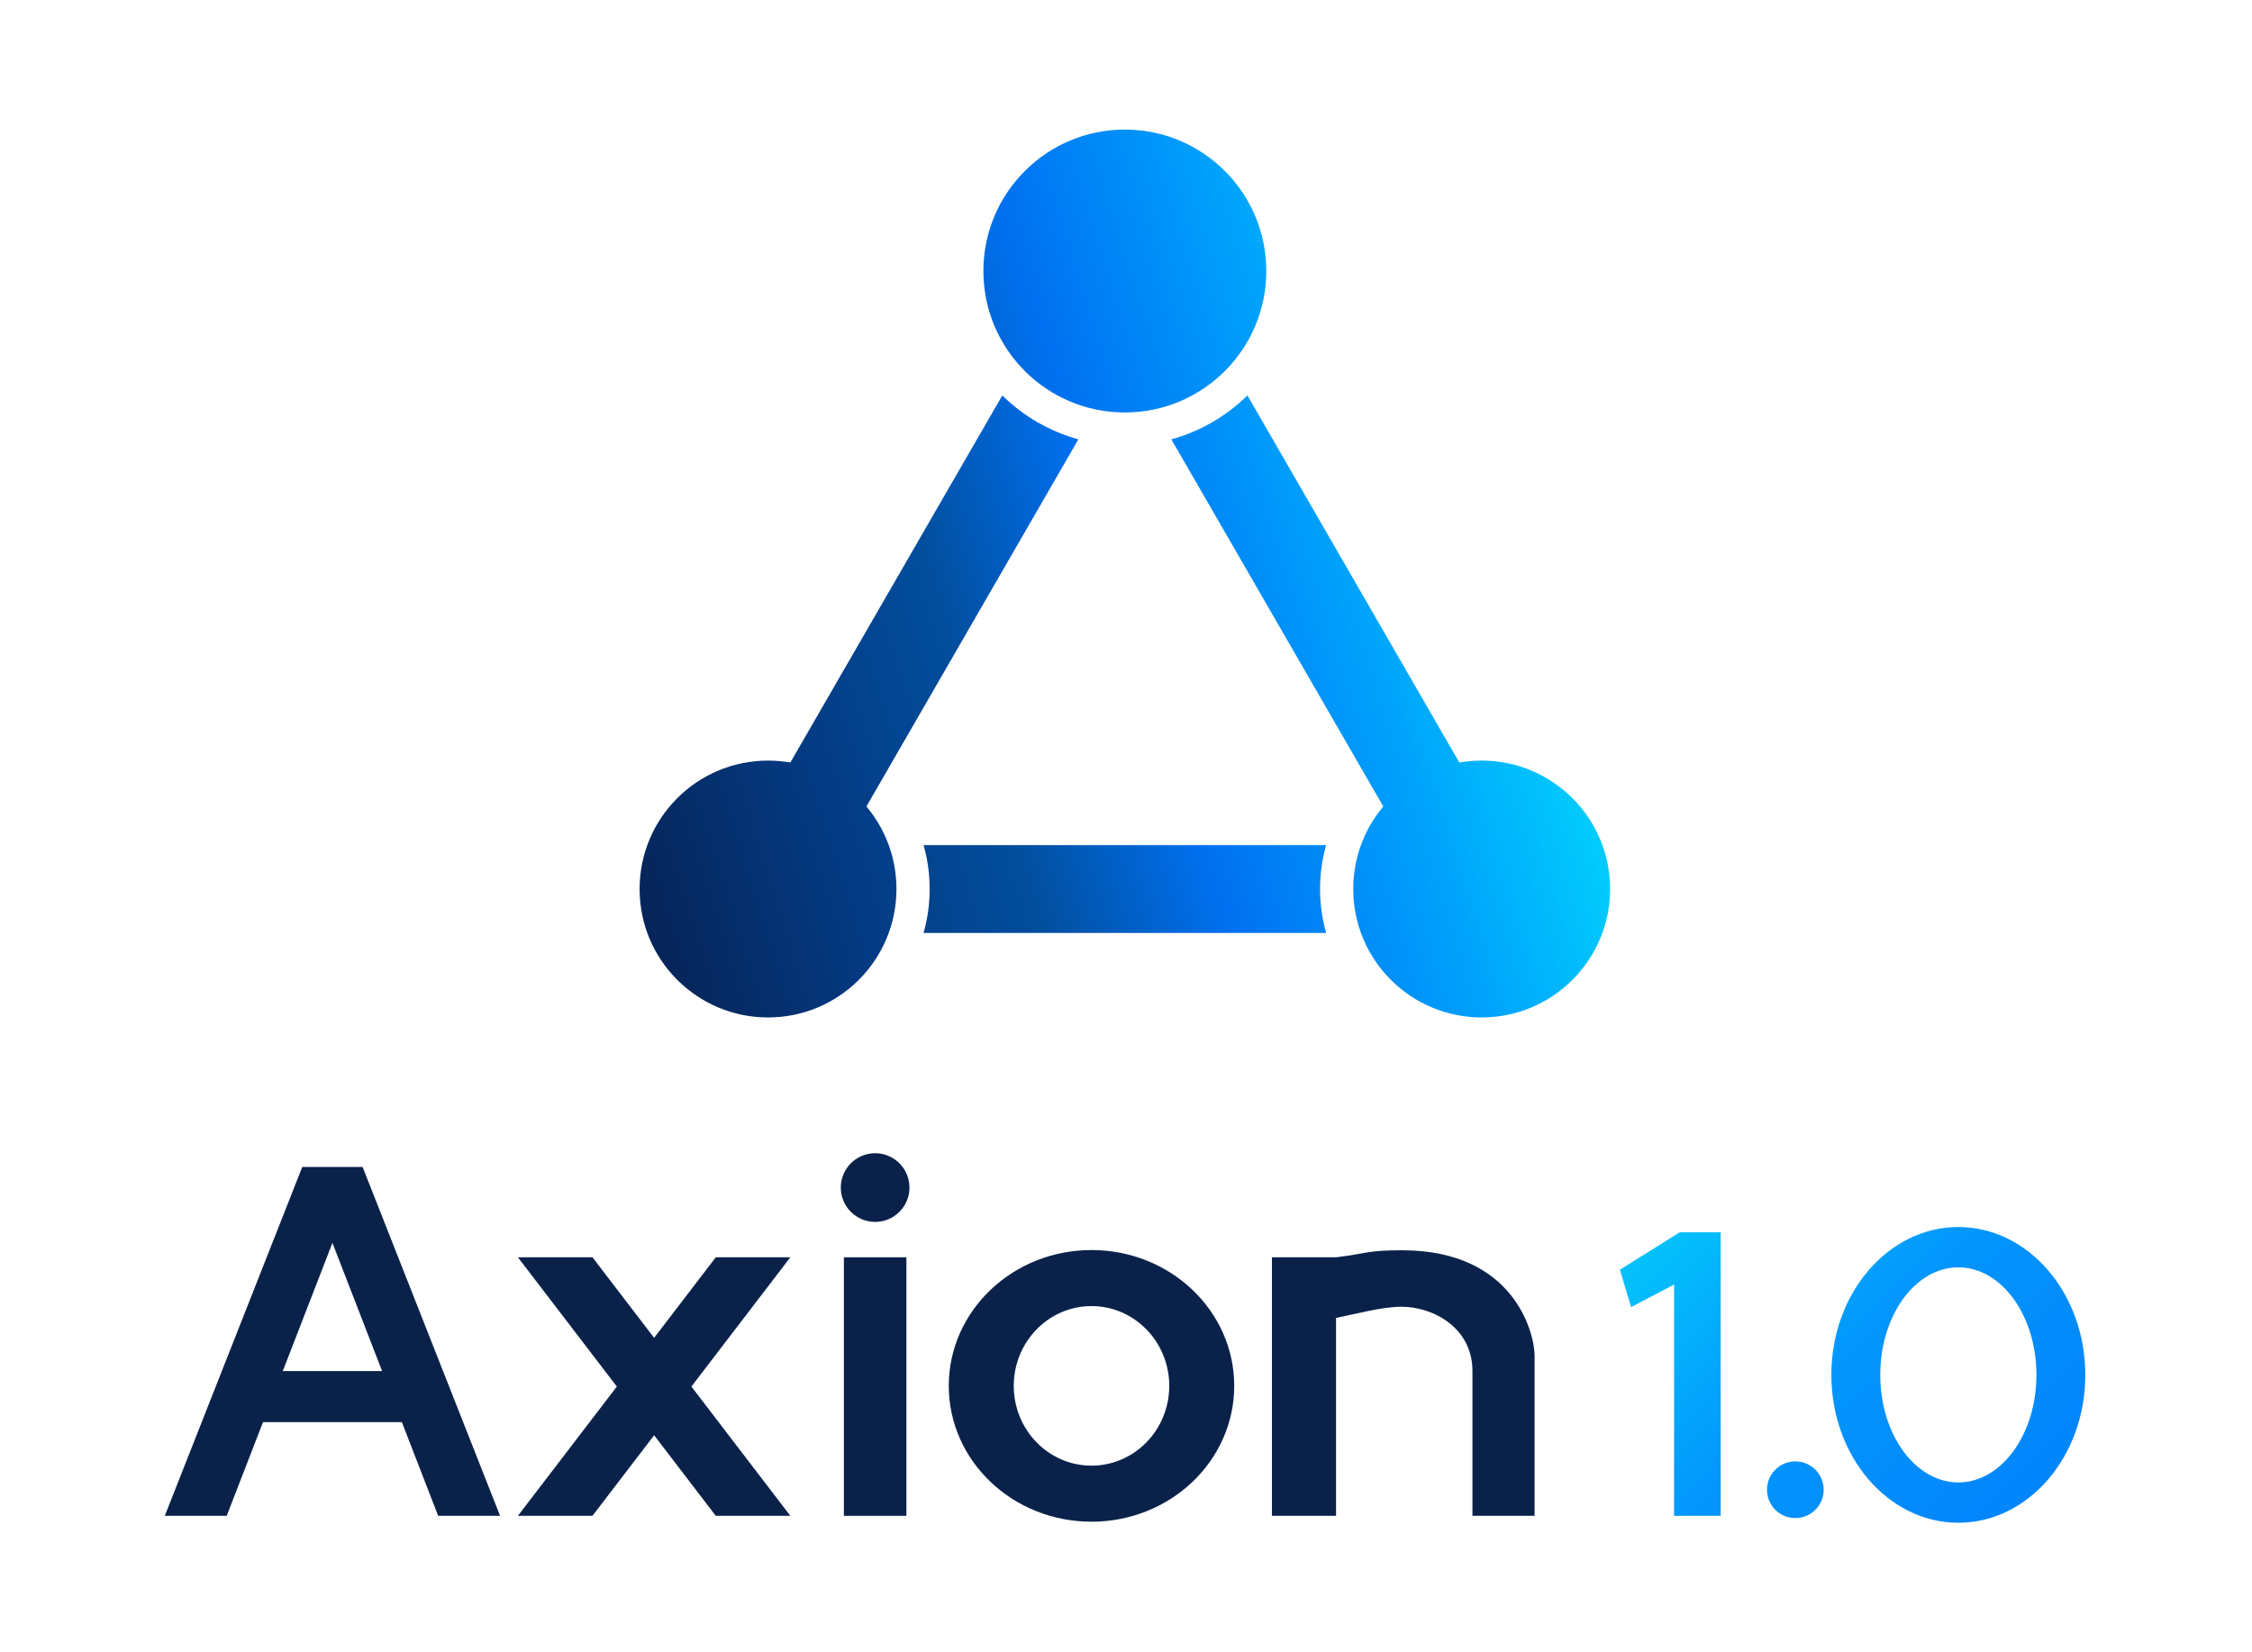
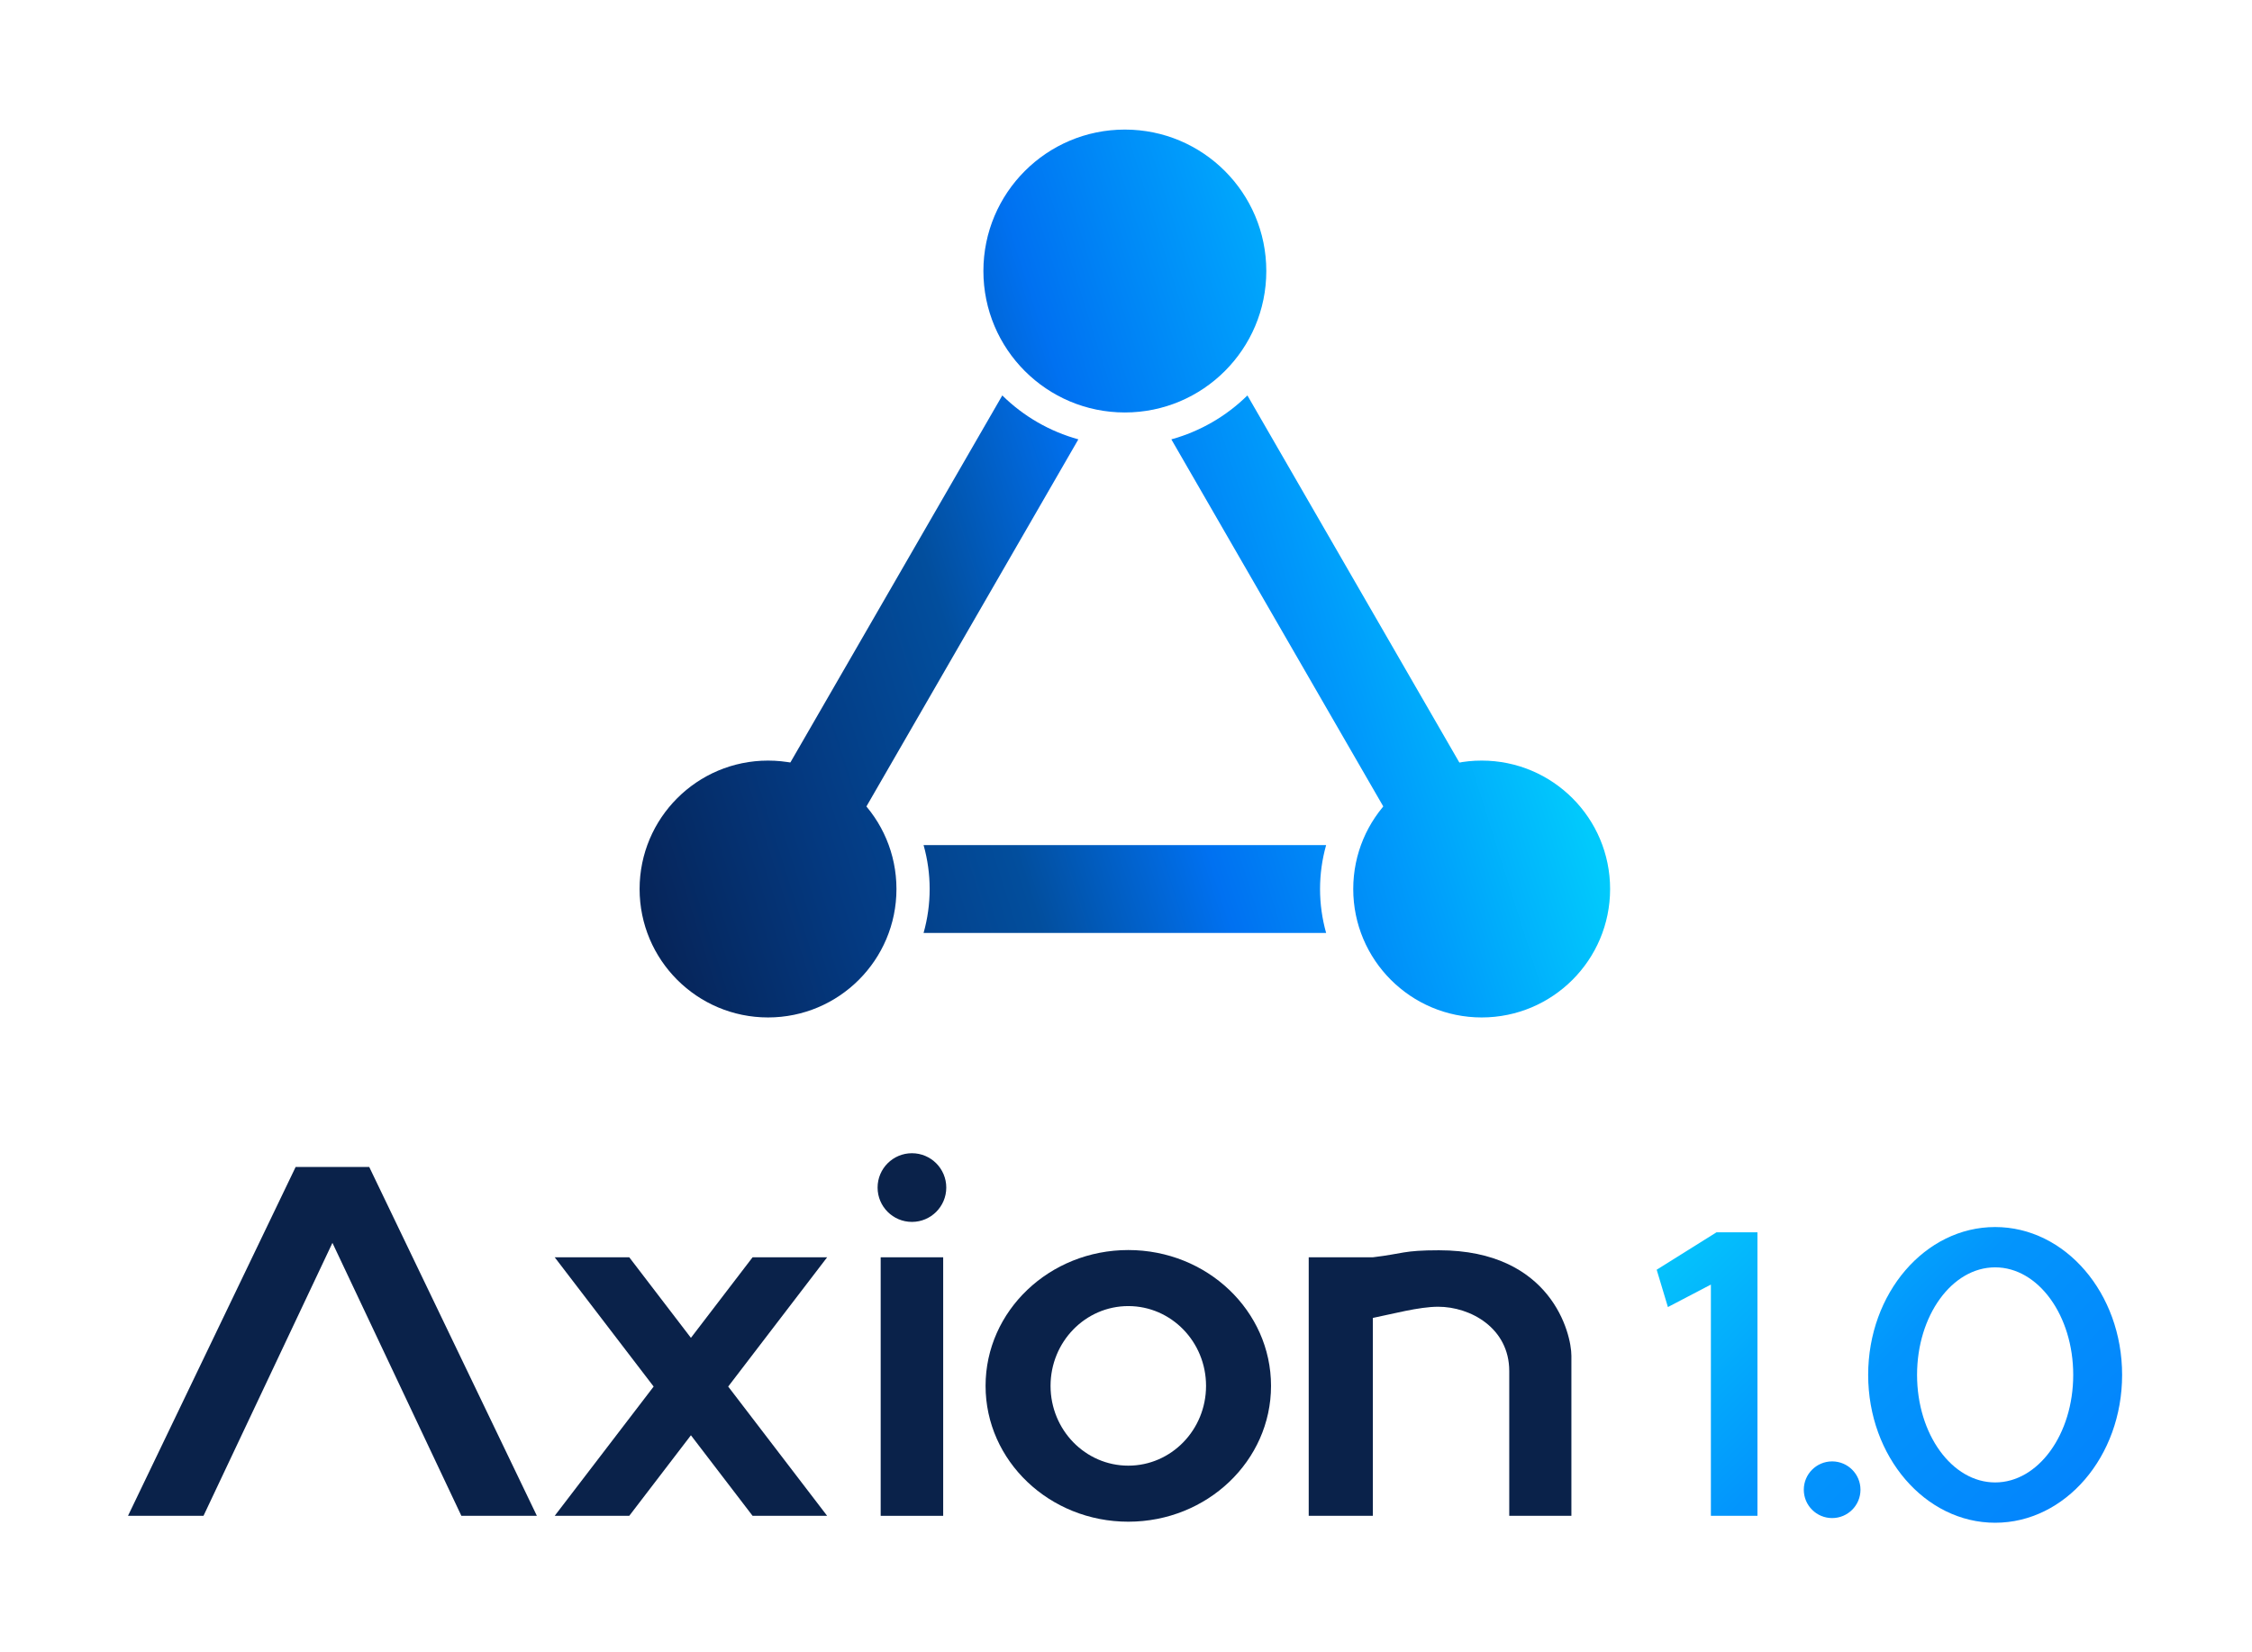
<svg xmlns="http://www.w3.org/2000/svg" viewBox="186 301 882 647" width="882" height="647">
  <defs>
    <linearGradient id="gIcon" gradientUnits="userSpaceOnUse" x1="211.61" y1="-66.72" x2="555.37" y2="-175.11">
      <stop offset="0%" stop-color="#06255a" />
      <stop offset="20%" stop-color="#043980" />
      <stop offset="40%" stop-color="#024e9d" />
      <stop offset="60%" stop-color="#0071f1" />
      <stop offset="80%" stop-color="#009bfb" />
      <stop offset="100%" stop-color="#01cafc" />
    </linearGradient>
    <linearGradient id="gVer" gradientUnits="userSpaceOnUse" x1="818" y1="818" x2="940" y2="940">
      <stop offset="0%" stop-color="#04c1fc" />
      <stop offset="50%" stop-color="#0395fc" />
      <stop offset="100%" stop-color="#0385fc" />
    </linearGradient>
  </defs>
  <g id="icon" fill="url(#gIcon)">
    <path d="M471.9 640.6 L578.55 455.88 A68.4 68.4 0 0 0 608.34 473.08 L501.7 657.8 Z" />
    <path d="M751.4 657.8 L644.76 473.08 A68.4 68.4 0 0 0 674.55 455.88 L781.2 640.6 Z" />
    <path d="M547.72 632 L705.38 632 A63.3 63.3 0 0 0 705.38 666.4 L547.72 666.4 A63.3 63.3 0 0 0 547.72 632 Z" />
    <circle cx="626.55" cy="407.15" r="55.4" />
    <circle cx="486.8" cy="649.2" r="50.3" />
    <circle cx="766.3" cy="649.2" r="50.3" />
  </g>
-   <g id="wordmark" fill="#0a224a" transform="translate(-14.4126 0)">
-     <g transform="translate(71.3286 0) scale(0.82 1)">
-       <path d="M301.79 758.06 L330.61 758.06 L396.27 894.7 L366.7 894.7 L316.2 787.79 L265.7 894.7 L236.13 894.7 Z" />
-       <path d="M280 838 H352 V858 H280 Z" />
-     </g>
+   <g id="wordmark" fill="#0a224a">
+     <path d="M301.79 758.06 L330.61 758.06 L396.27 894.7 L366.7 894.7 L316.2 787.79 L265.7 894.7 L236.13 894.7 Z" />
    <path d="M403.25 793.44 L432.45 793.44 L456.6 824.99 L480.75 793.44 L509.95 793.44 L471.2 844.07 L509.95 894.7 L480.75 894.7 L456.6 863.15 L432.45 894.7 L403.25 894.7 L442 844.07 Z" />
    <rect x="530.92" y="793.44" width="24.48" height="101.26" />
    <circle cx="543.16" cy="766.13" r="13.45" />
    <path fill-rule="evenodd" d="M572 843.8 A55.9 53.2 0 1 1 683.8 843.8 A55.9 53.2 0 1 1 572 843.8 Z M597.45 843.8 A30.45 31.25 0 1 0 658.35 843.8 A30.45 31.25 0 1 0 597.45 843.8 Z" />
    <path d="M698.56 793.44 L723.68 793.44 C735.69 792.01 735.47 790.69 749.56 790.69 C793.62 790.69 801.44 823.37 801.44 832 L801.44 894.7 L777.1 894.7 L777.1 838 C777.1 821.13 761.89 812.81 749.25 812.81 C741.76 812.81 731.29 815.66 723.68 817.19 L723.68 894.7 L698.56 894.7 Z" />
  </g>
-   <g id="version" fill="url(#gVer)" transform="translate(-14.4126 0)">
+   <g id="version" fill="url(#gVer)">
    <path d="M874.31 783.65 L858.28 783.65 L834.84 798.31 L839.24 812.93 L856.07 804.13 L856.07 894.7 L874.31 894.7 Z" />
    <circle cx="903.56" cy="884.48" r="11.1" />
    <path fill-rule="evenodd" d="M917.67 839.5 A49.73 57.91 0 1 1 1017.13 839.5 A49.73 57.91 0 1 1 917.67 839.5 Z M936.82 839.5 A30.58 42.12 0 1 0 997.98 839.5 A30.58 42.12 0 1 0 936.82 839.5 Z" />
  </g>
</svg>
